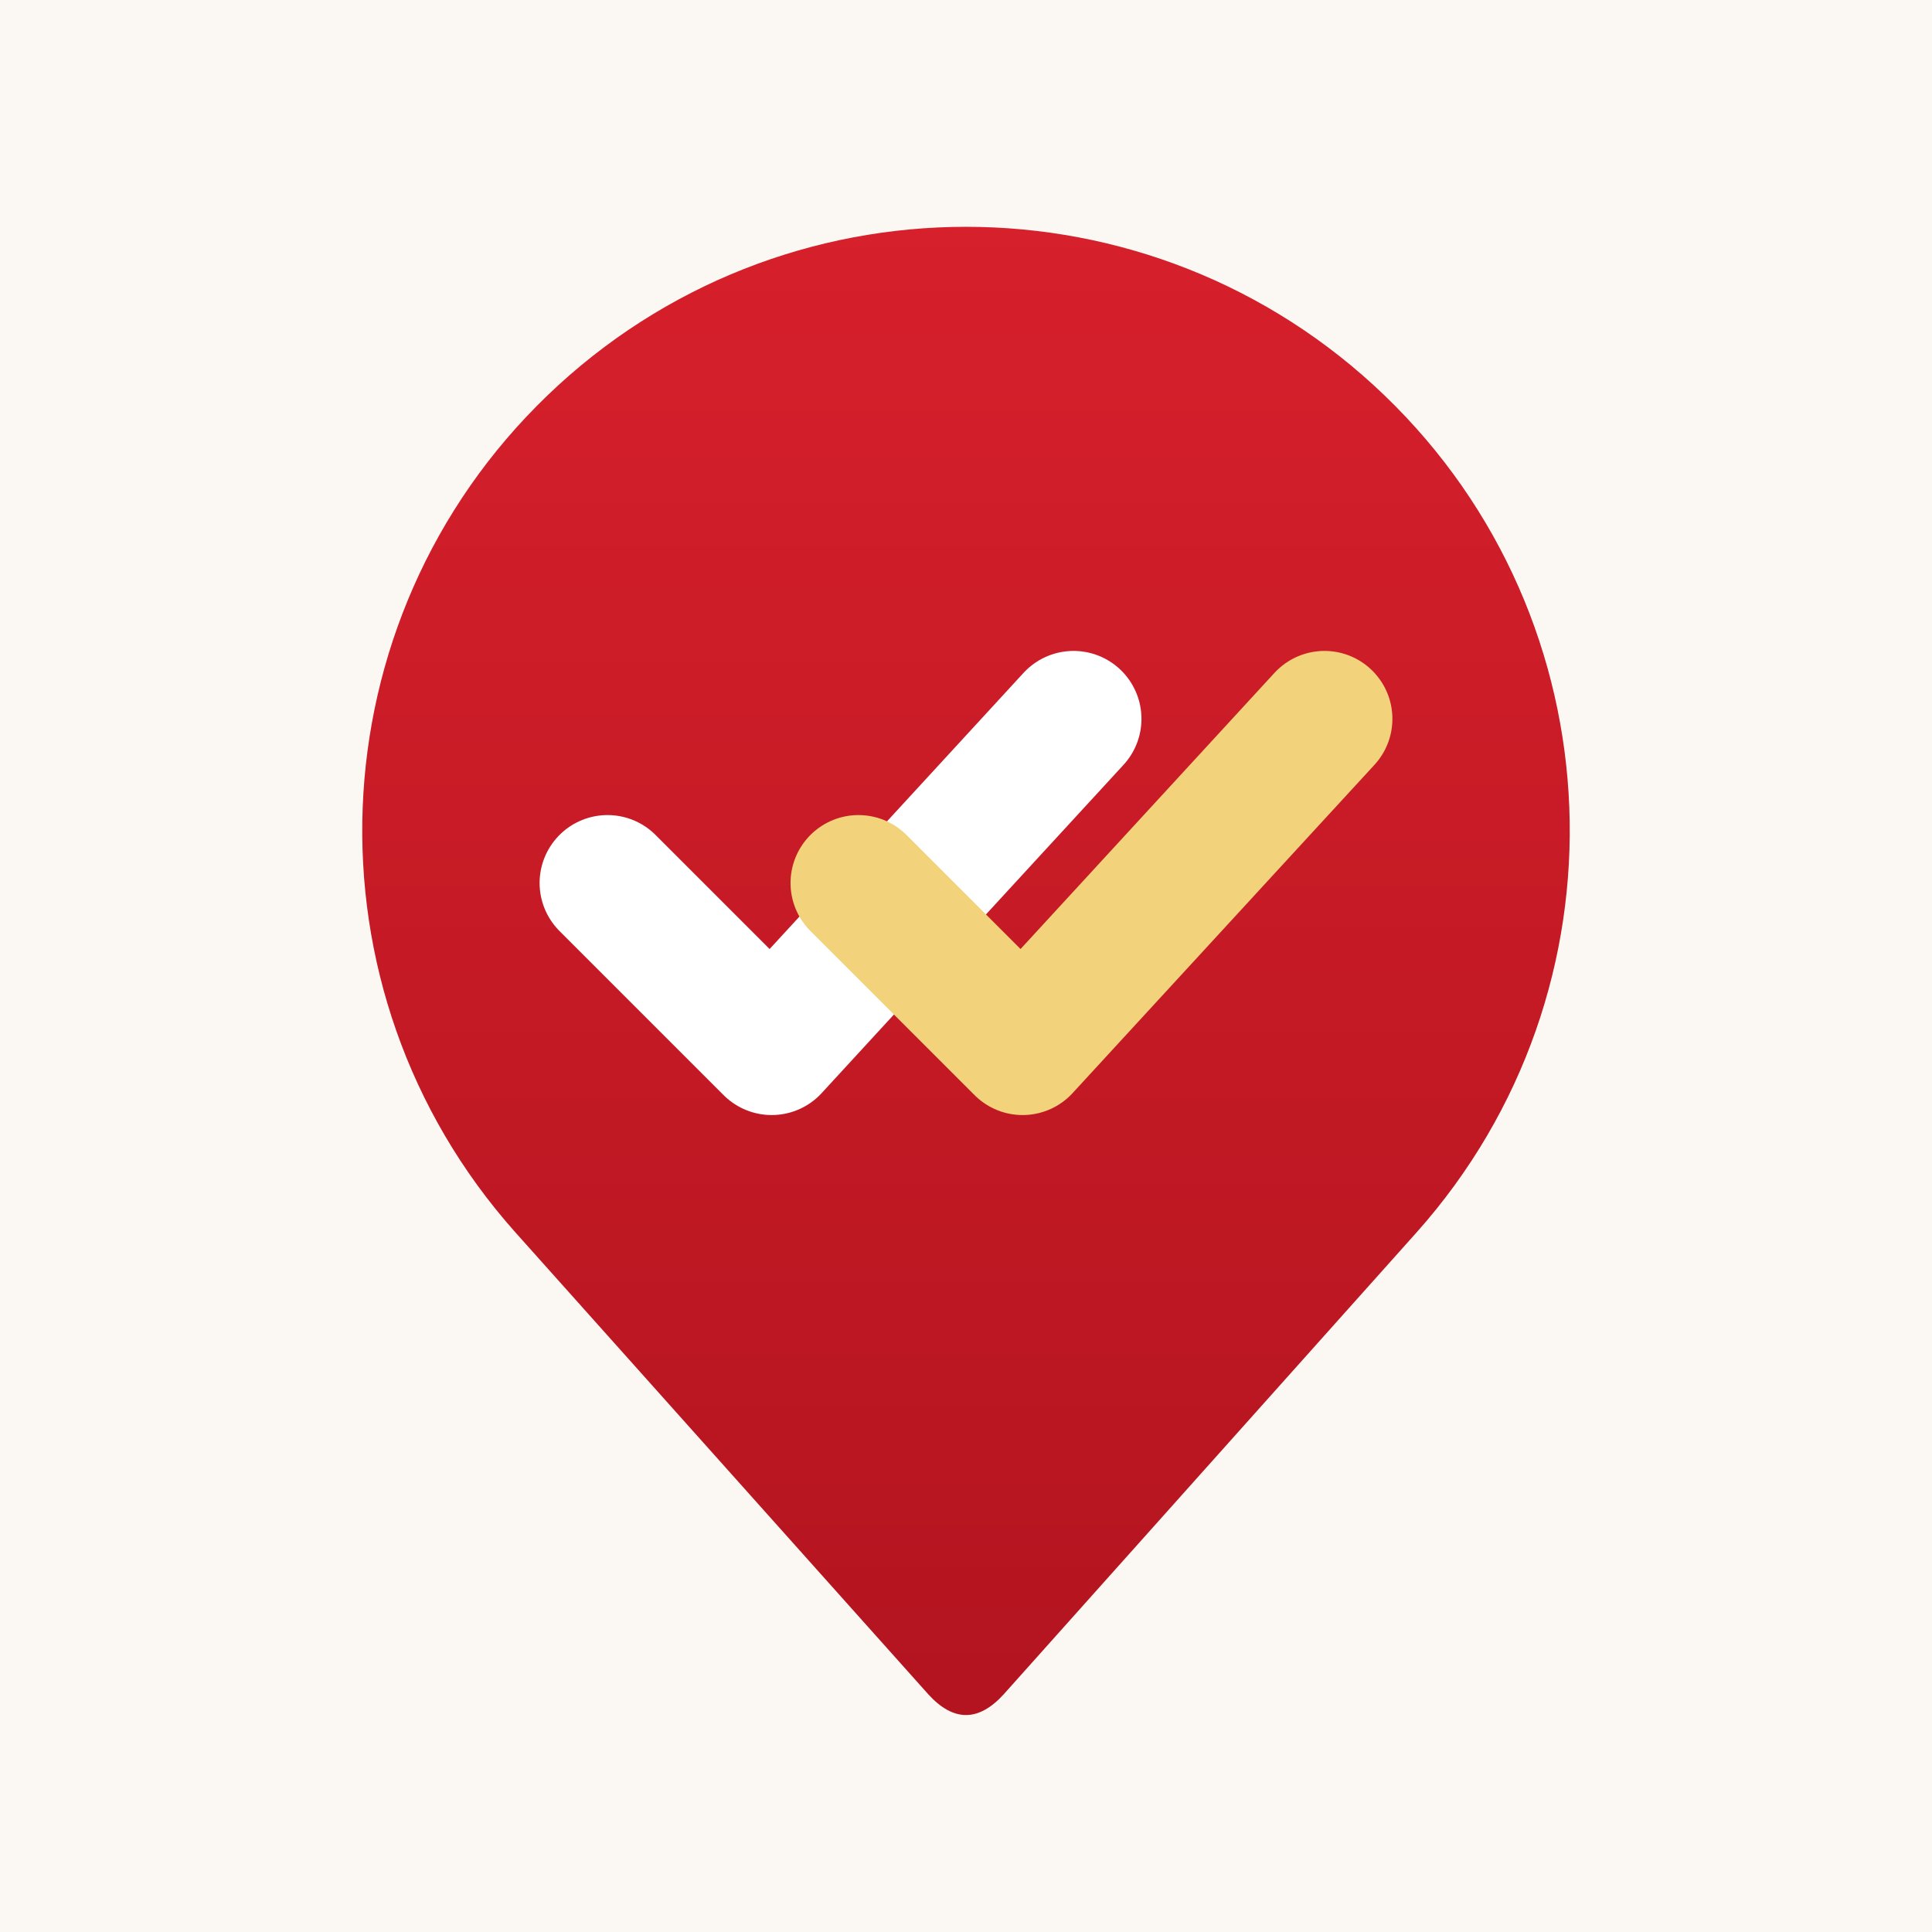
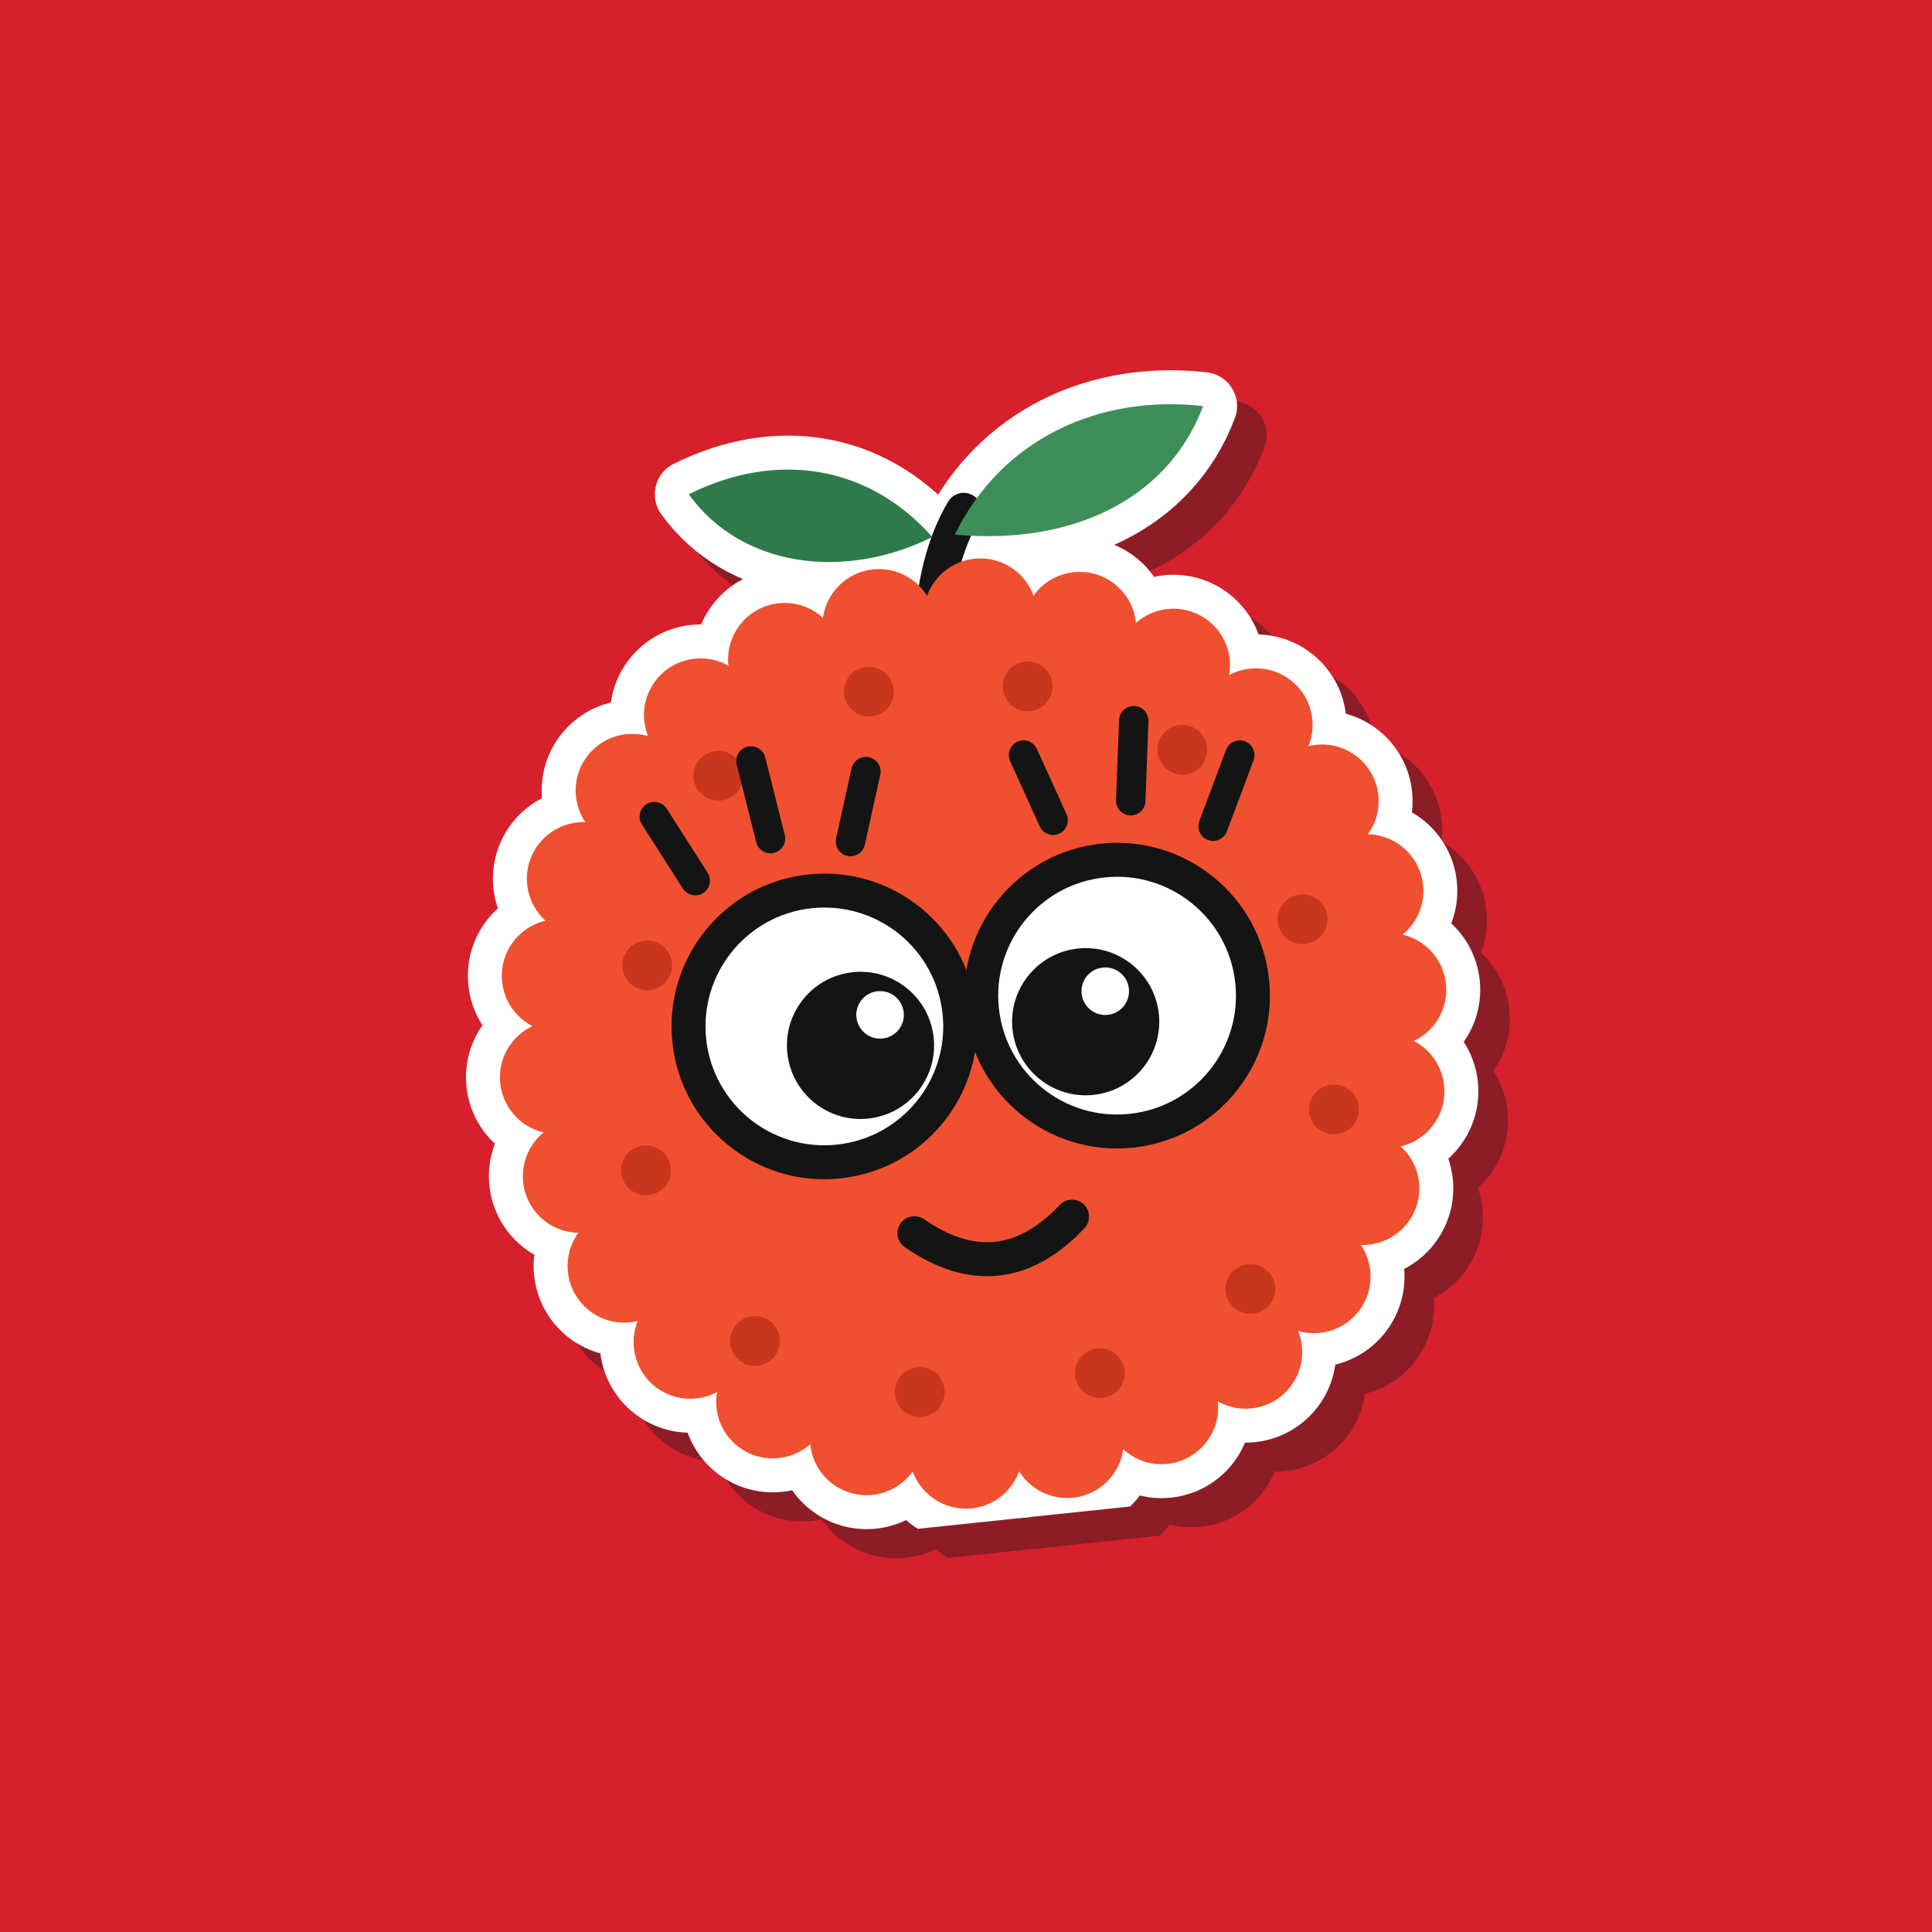
<svg xmlns="http://www.w3.org/2000/svg" viewBox="0 0 1024 1024" width="1024" height="1024">
-   <defs>
-     <linearGradient id="bg" x1="0" y1="0" x2="0" y2="1">
-       <stop offset="0" stop-color="#D6202C" />
-       <stop offset="1" stop-color="#B3141F" />
-     </linearGradient>
-   </defs>
-   <rect width="1024" height="1024" fill="#FBF8F3" />
-   <path d="M492 898L273 653A320 320 0 1 1 751 653L532 898Q512 920 492 898Z" fill="url(#bg)" />
-   <g fill="none" stroke-width="72" stroke-linecap="round" stroke-linejoin="round">
-     <path d="M322 468l87 87 160-174" stroke="#fff" />
-     <path d="M455 468l87 87 160-174" stroke="#F2D27A" />
+   <rect width="1024" height="1024" fill="#D6202C" />
+   <g transform="rotate(-6 512 512)">
+     <svg x="226" y="223" width="600" height="600" viewBox="0 0 100 100">
+       <g fill="#8C1D26" stroke="#8C1D26" stroke-width="6" stroke-linejoin="round" stroke-linecap="round">
+         <circle cx="87.0" cy="57.0" r="5" />
+         <circle cx="85.9" cy="65.9" r="5" />
+         <circle cx="82.8" cy="74.2" r="5" />
+         <circle cx="77.7" cy="81.5" r="5" />
+         <circle cx="71.0" cy="87.5" r="5" />
+         <circle cx="63.1" cy="91.6" r="5" />
+         <circle cx="54.5" cy="93.7" r="5" />
+         <circle cx="45.5" cy="93.7" r="5" />
+         <circle cx="36.9" cy="91.6" r="5" />
+         <circle cx="29.0" cy="87.5" r="5" />
+         <circle cx="22.3" cy="81.5" r="5" />
+         <circle cx="17.2" cy="74.2" r="5" />
+         <circle cx="14.1" cy="65.9" r="5" />
+         <circle cx="13.0" cy="57.0" r="5" />
+         <circle cx="14.1" cy="48.1" r="5" />
+         <circle cx="17.2" cy="39.8" r="5" />
+         <circle cx="22.3" cy="32.5" r="5" />
+         <circle cx="29.0" cy="26.5" r="5" />
+         <circle cx="36.9" cy="22.4" r="5" />
+         <circle cx="45.5" cy="20.3" r="5" />
+         <circle cx="54.5" cy="20.3" r="5" />
+         <circle cx="63.1" cy="22.4" r="5" />
+         <circle cx="71.0" cy="26.5" r="5" />
+         <circle cx="77.7" cy="32.5" r="5" />
+         <circle cx="82.8" cy="39.8" r="5" />
+         <circle cx="85.9" cy="48.1" r="5" />
+         <circle cx="50" cy="57" r="37" />
+         <path d="M53 13c5-8 14-11 23-9-4 8-13 11-23 9zM51 13c-5-7-13-9-21-6 4 7 13 9 21 6z" />
+         <path d="M50 22q1-7 4-11" fill="none" stroke-width="3.2" />
+       </g>
+     </svg>
+     <svg x="212" y="206" width="600" height="600" viewBox="0 0 100 100">
+       <g fill="#fff" stroke="#fff" stroke-width="6" stroke-linejoin="round" stroke-linecap="round">
+         <circle cx="87.0" cy="57.0" r="5" />
+         <circle cx="85.9" cy="65.9" r="5" />
+         <circle cx="82.8" cy="74.2" r="5" />
+         <circle cx="77.7" cy="81.5" r="5" />
+         <circle cx="71.0" cy="87.5" r="5" />
+         <circle cx="63.1" cy="91.6" r="5" />
+         <circle cx="54.5" cy="93.7" r="5" />
+         <circle cx="45.5" cy="93.7" r="5" />
+         <circle cx="36.9" cy="91.6" r="5" />
+         <circle cx="29.0" cy="87.5" r="5" />
+         <circle cx="22.3" cy="81.5" r="5" />
+         <circle cx="17.2" cy="74.2" r="5" />
+         <circle cx="14.1" cy="65.9" r="5" />
+         <circle cx="13.0" cy="57.0" r="5" />
+         <circle cx="14.1" cy="48.1" r="5" />
+         <circle cx="17.2" cy="39.8" r="5" />
+         <circle cx="22.3" cy="32.5" r="5" />
+         <circle cx="29.0" cy="26.5" r="5" />
+         <circle cx="36.9" cy="22.4" r="5" />
+         <circle cx="45.5" cy="20.3" r="5" />
+         <circle cx="54.5" cy="20.3" r="5" />
+         <circle cx="63.1" cy="22.4" r="5" />
+         <circle cx="71.0" cy="26.5" r="5" />
+         <circle cx="77.7" cy="32.5" r="5" />
+         <circle cx="82.8" cy="39.8" r="5" />
+         <circle cx="85.9" cy="48.1" r="5" />
+         <circle cx="50" cy="57" r="37" />
+         <path d="M53 13c5-8 14-11 23-9-4 8-13 11-23 9zM51 13c-5-7-13-9-21-6 4 7 13 9 21 6z" />
+         <path d="M50 22q1-7 4-11" fill="none" stroke-width="3.2" />
+       </g>
+       <path d="M50 22q1-7 4-11" fill="none" stroke="#141414" stroke-width="3.2" stroke-linecap="round" />
+       <path d="M53 13c5-8 14-11 23-9-4 8-13 11-23 9z" fill="#3E8E5A" />
+       <path d="M51 13c-5-7-13-9-21-6 4 7 13 9 21 6z" fill="#2F7A4A" />
+       <g fill="#F0502F">
+         <circle cx="87.0" cy="57.0" r="5" />
+         <circle cx="85.9" cy="65.9" r="5" />
+         <circle cx="82.8" cy="74.2" r="5" />
+         <circle cx="77.7" cy="81.5" r="5" />
+         <circle cx="71.0" cy="87.5" r="5" />
+         <circle cx="63.1" cy="91.6" r="5" />
+         <circle cx="54.5" cy="93.7" r="5" />
+         <circle cx="45.5" cy="93.7" r="5" />
+         <circle cx="36.9" cy="91.6" r="5" />
+         <circle cx="29.0" cy="87.5" r="5" />
+         <circle cx="22.3" cy="81.5" r="5" />
+         <circle cx="17.2" cy="74.2" r="5" />
+         <circle cx="14.1" cy="65.9" r="5" />
+         <circle cx="13.0" cy="57.0" r="5" />
+         <circle cx="14.1" cy="48.1" r="5" />
+         <circle cx="17.2" cy="39.8" r="5" />
+         <circle cx="22.3" cy="32.5" r="5" />
+         <circle cx="29.0" cy="26.5" r="5" />
+         <circle cx="36.9" cy="22.4" r="5" />
+         <circle cx="45.5" cy="20.3" r="5" />
+         <circle cx="54.5" cy="20.3" r="5" />
+         <circle cx="63.1" cy="22.4" r="5" />
+         <circle cx="71.0" cy="26.5" r="5" />
+         <circle cx="77.7" cy="32.5" r="5" />
+         <circle cx="82.8" cy="39.8" r="5" />
+         <circle cx="85.9" cy="48.1" r="5" />
+         <circle cx="50" cy="57" r="37" />
+       </g>
+       <g fill="#C9361E">
+         <circle cx="30" cy="32" r="2.2" />
+         <circle cx="44" cy="26" r="2.2" />
+         <circle cx="58" cy="27" r="2.2" />
+         <circle cx="71" cy="34" r="2.2" />
+         <circle cx="22" cy="48" r="2.2" />
+         <circle cx="80" cy="50" r="2.2" />
+         <circle cx="20" cy="66" r="2.2" />
+         <circle cx="81" cy="67" r="2.2" />
+         <circle cx="28" cy="82" r="2.2" />
+         <circle cx="42" cy="88" r="2.2" />
+         <circle cx="58" cy="88" r="2.2" />
+         <circle cx="72" cy="82" r="2.2" />
+       </g>
+       <g stroke="#141414" stroke-width="2.6" stroke-linecap="round" fill="none">
+         <path d="M27 41l-3-6M34 38l-1-7M41 39l2-6M59 39l-2-6M66 38l1-7M73 41l3-6" />
+       </g>
+       <circle cx="37" cy="55" r="12" fill="#fff" stroke="#141414" stroke-width="3" />
+       <circle cx="63" cy="55" r="12" fill="#fff" stroke="#141414" stroke-width="3" />
+       <circle cx="40" cy="57" r="6.5" fill="#141414" />
+       <circle cx="60" cy="57" r="6.5" fill="#141414" />
+       <circle cx="42" cy="54.5" r="2.1" fill="#fff" />
+       <circle cx="62" cy="54.5" r="2.1" fill="#fff" />
+       <path d="M43 74q7 6 14 0" fill="none" stroke="#141414" stroke-width="3" stroke-linecap="round" />
+     </svg>
  </g>
</svg>
